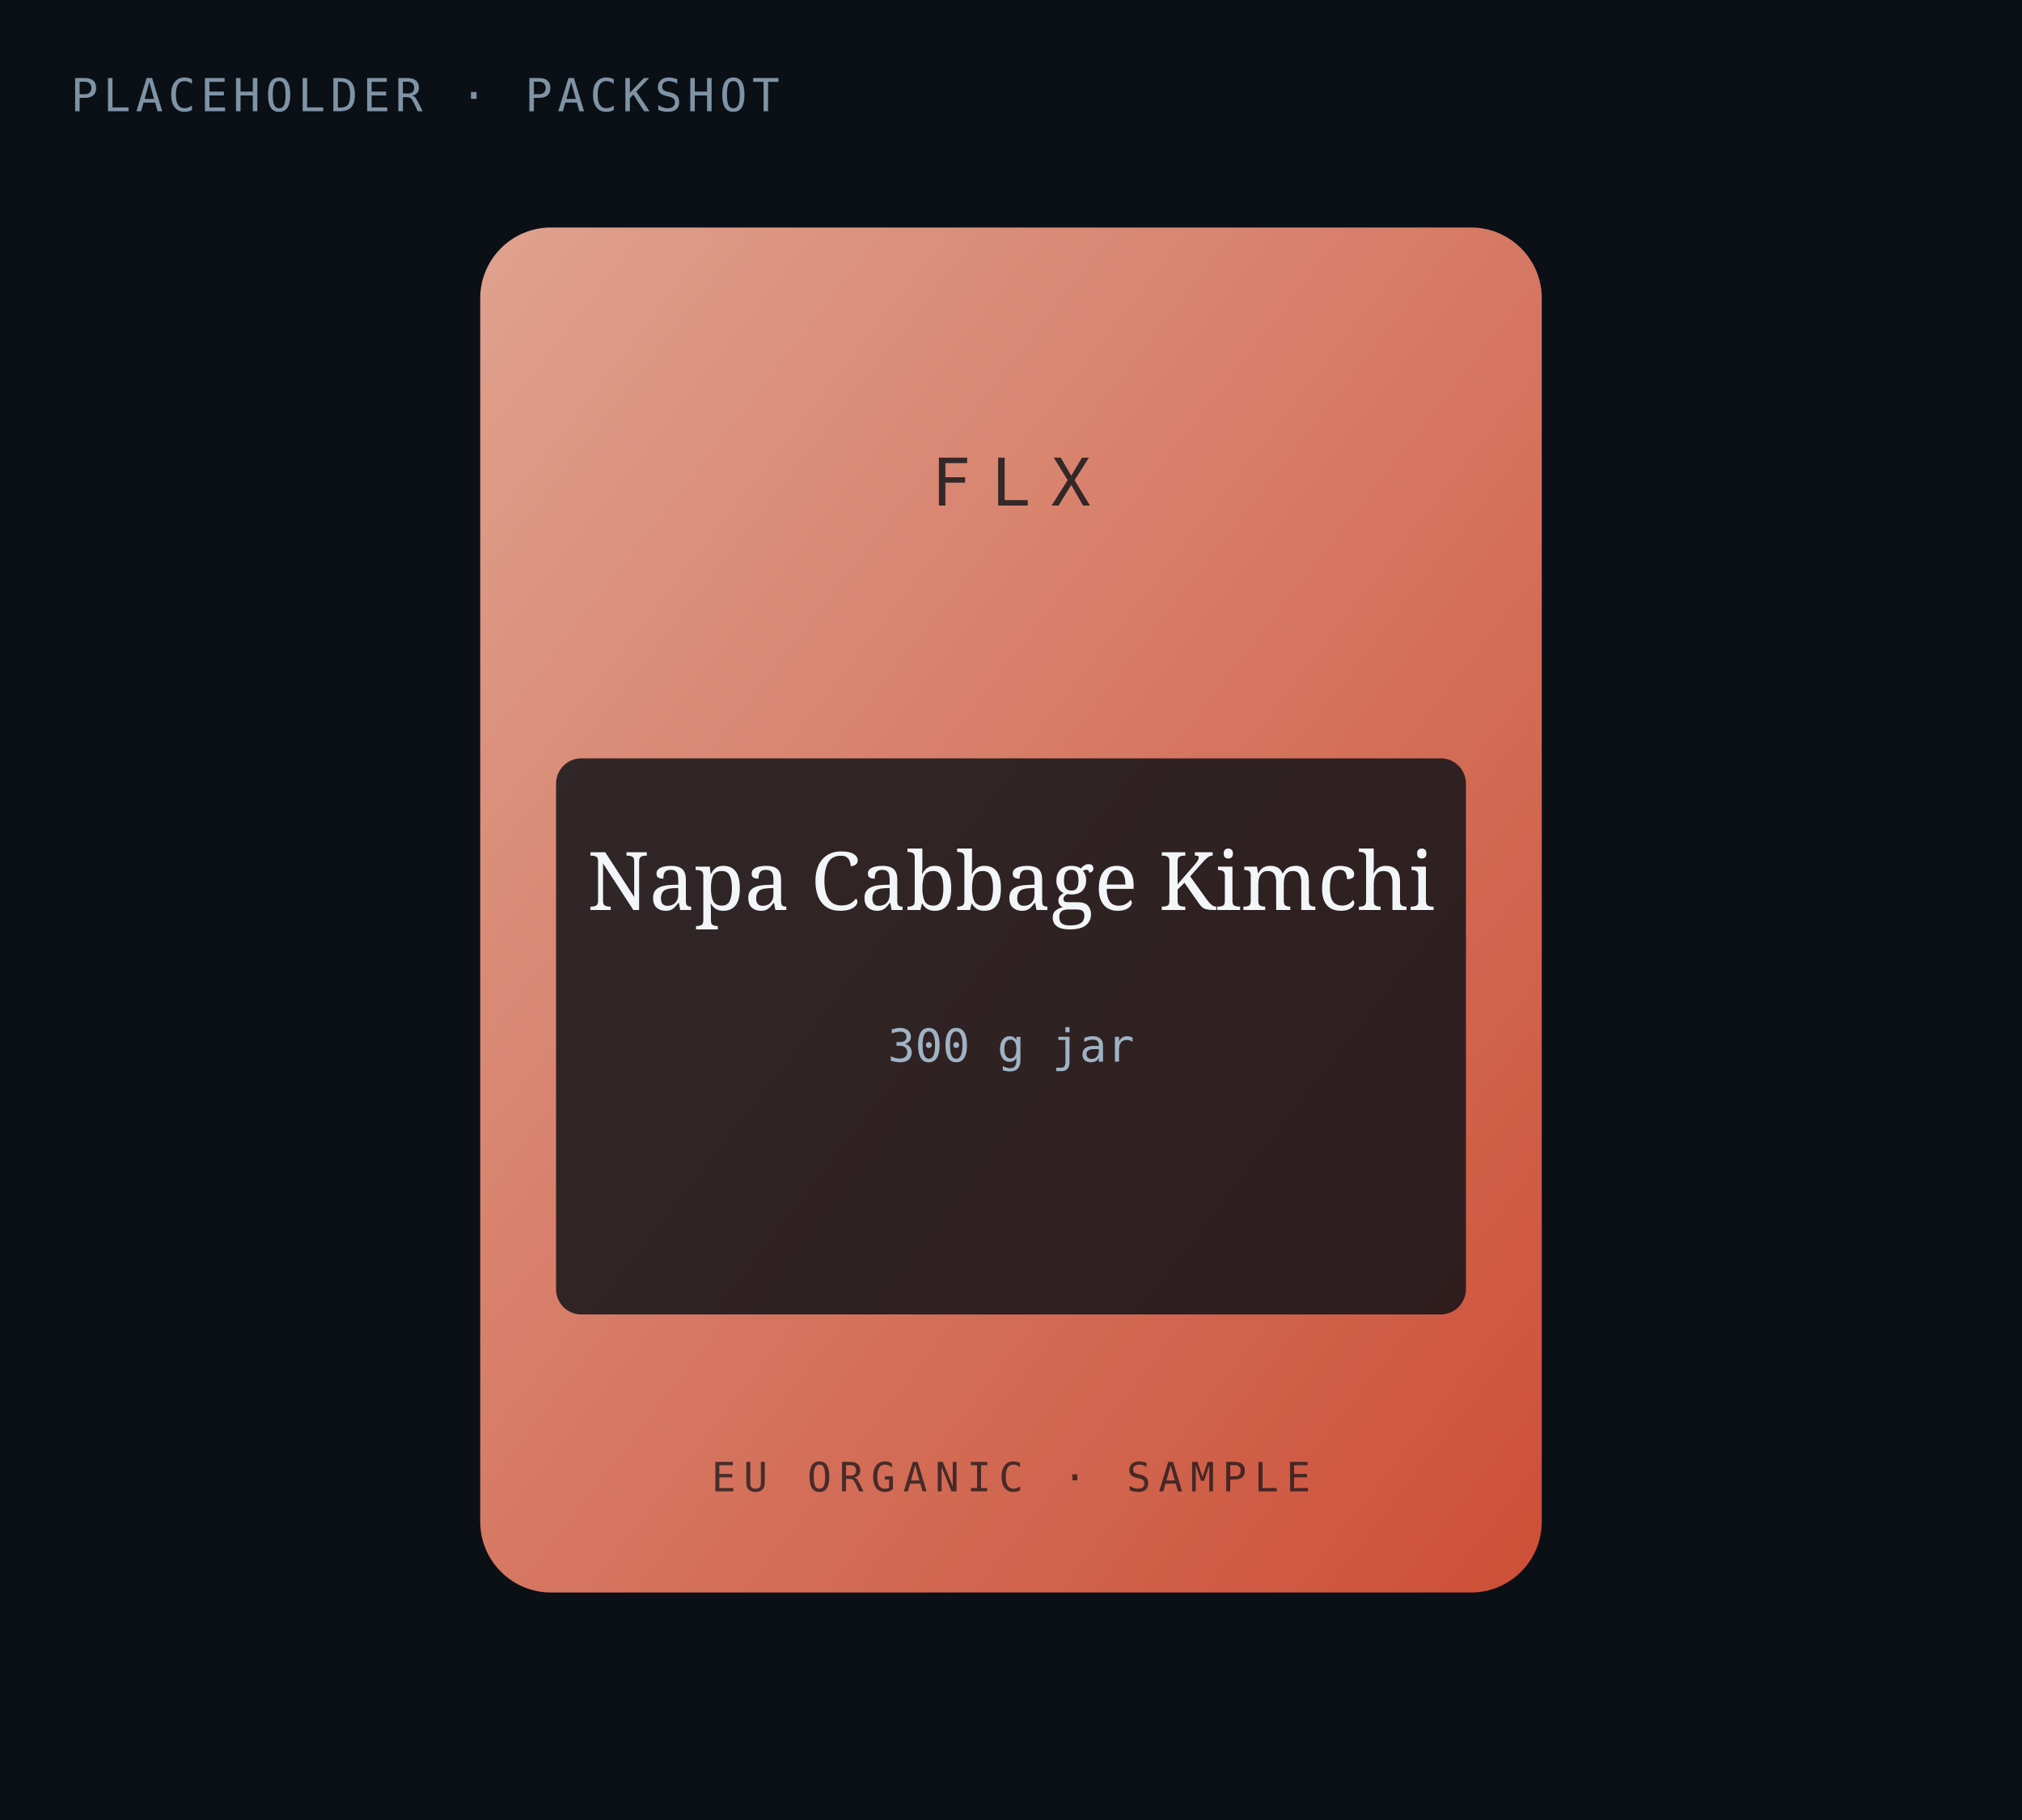
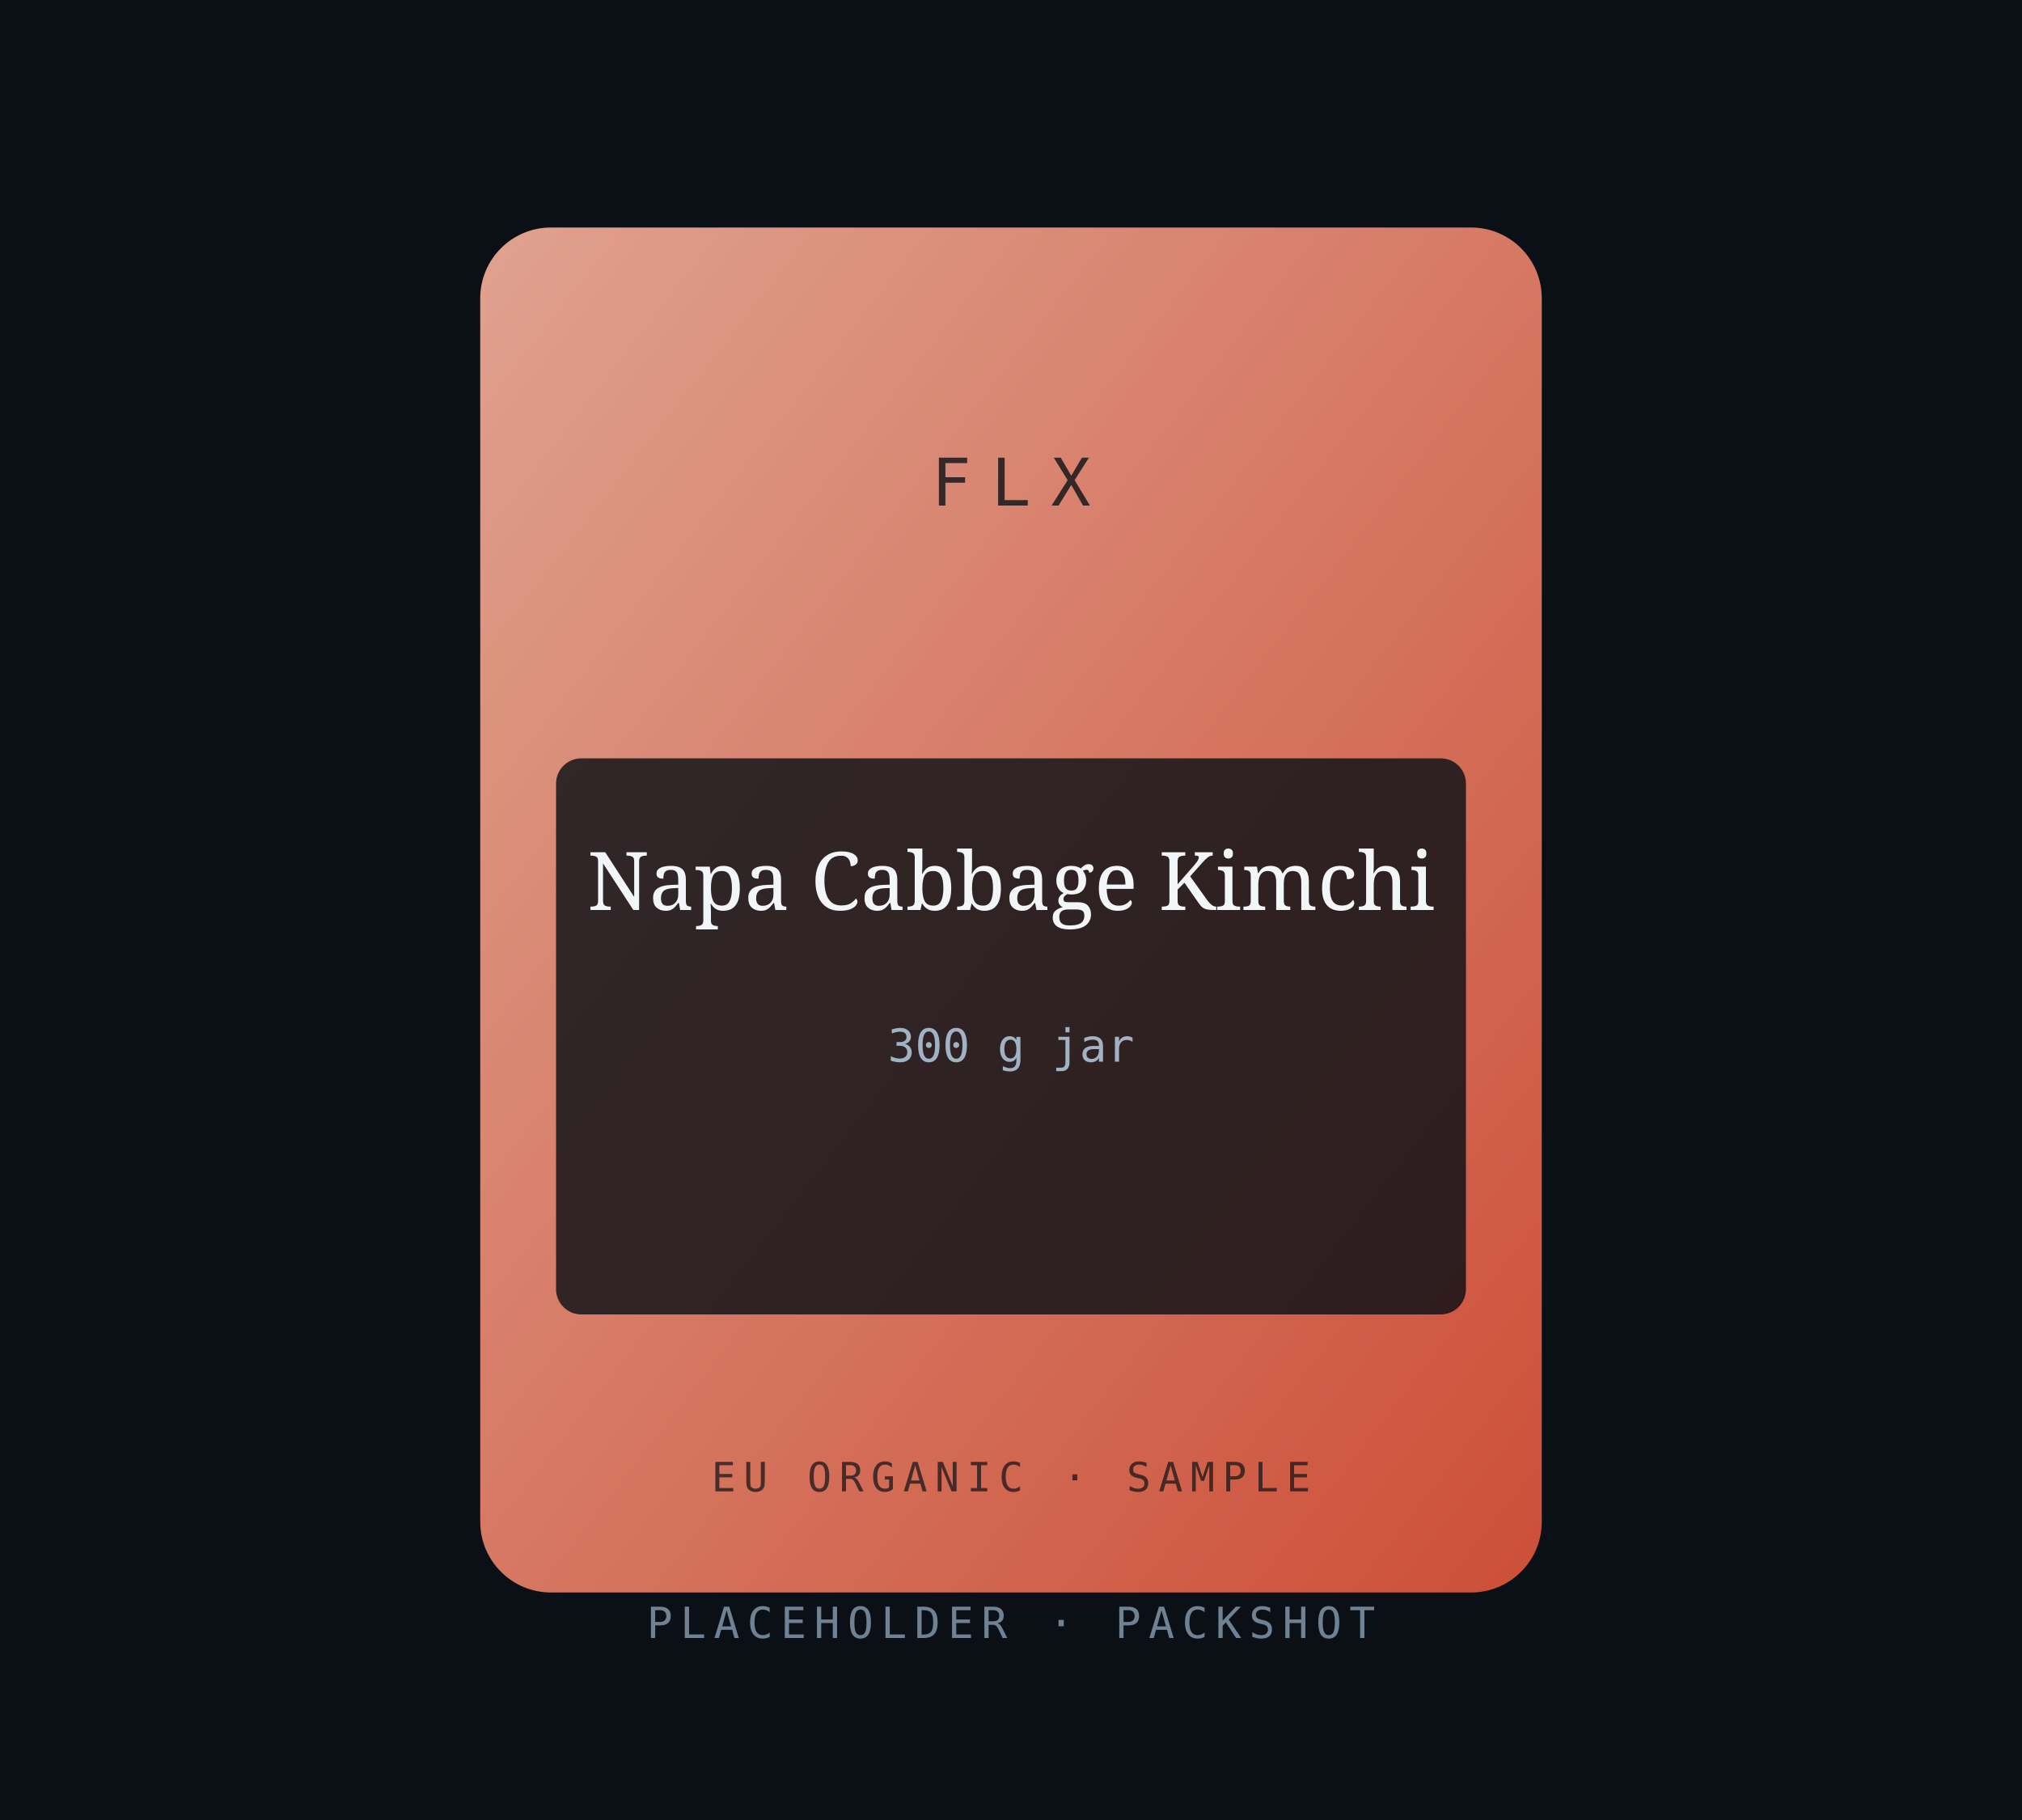
<svg xmlns="http://www.w3.org/2000/svg" viewBox="0 0 800 720" width="800" height="720">
  <defs>
    <linearGradient id="lb-kimchi" x1="0" y1="0" x2="1" y2="1">
      <stop offset="0%" stop-color="#f6b19c" />
      <stop offset="100%" stop-color="#e2553b" />
    </linearGradient>
  </defs>
  <rect width="800" height="720" fill="#0b1016" />
  <rect x="190" y="90" width="420" height="540" rx="28" fill="url(#lb-kimchi)" opacity="0.9" />
  <rect x="220" y="300" width="360" height="220" rx="10" fill="#0b1016" opacity="0.82" />
  <text x="400" y="360" text-anchor="middle" font-family="Georgia, serif" font-size="32" fill="#f3f6f9">Napa Cabbage Kimchi</text>
  <text x="400" y="420" text-anchor="middle" font-family="ui-monospace, Menlo, monospace" font-size="18" fill="#9fb3c4">300 g jar</text>
  <text x="400" y="200" text-anchor="middle" font-family="ui-monospace, Menlo, monospace" font-size="26" letter-spacing="8" fill="#0b1016" opacity="0.8">FLX</text>
  <text x="400" y="590" text-anchor="middle" font-family="ui-monospace, Menlo, monospace" font-size="16" letter-spacing="3" fill="#0b1016" opacity="0.7">EU ORGANIC · SAMPLE</text>
-   <text x="28" y="44" font-family="ui-monospace, Menlo, monospace" font-size="18" letter-spacing="2" fill="#7f93a6">PLACEHOLDER · PACKSHOT</text>
+   <text x="400" y="648" text-anchor="middle" font-family="ui-monospace, Menlo, monospace" font-size="17" letter-spacing="3" fill="#6f8294">PLACEHOLDER · PACKSHOT</text>
</svg>
